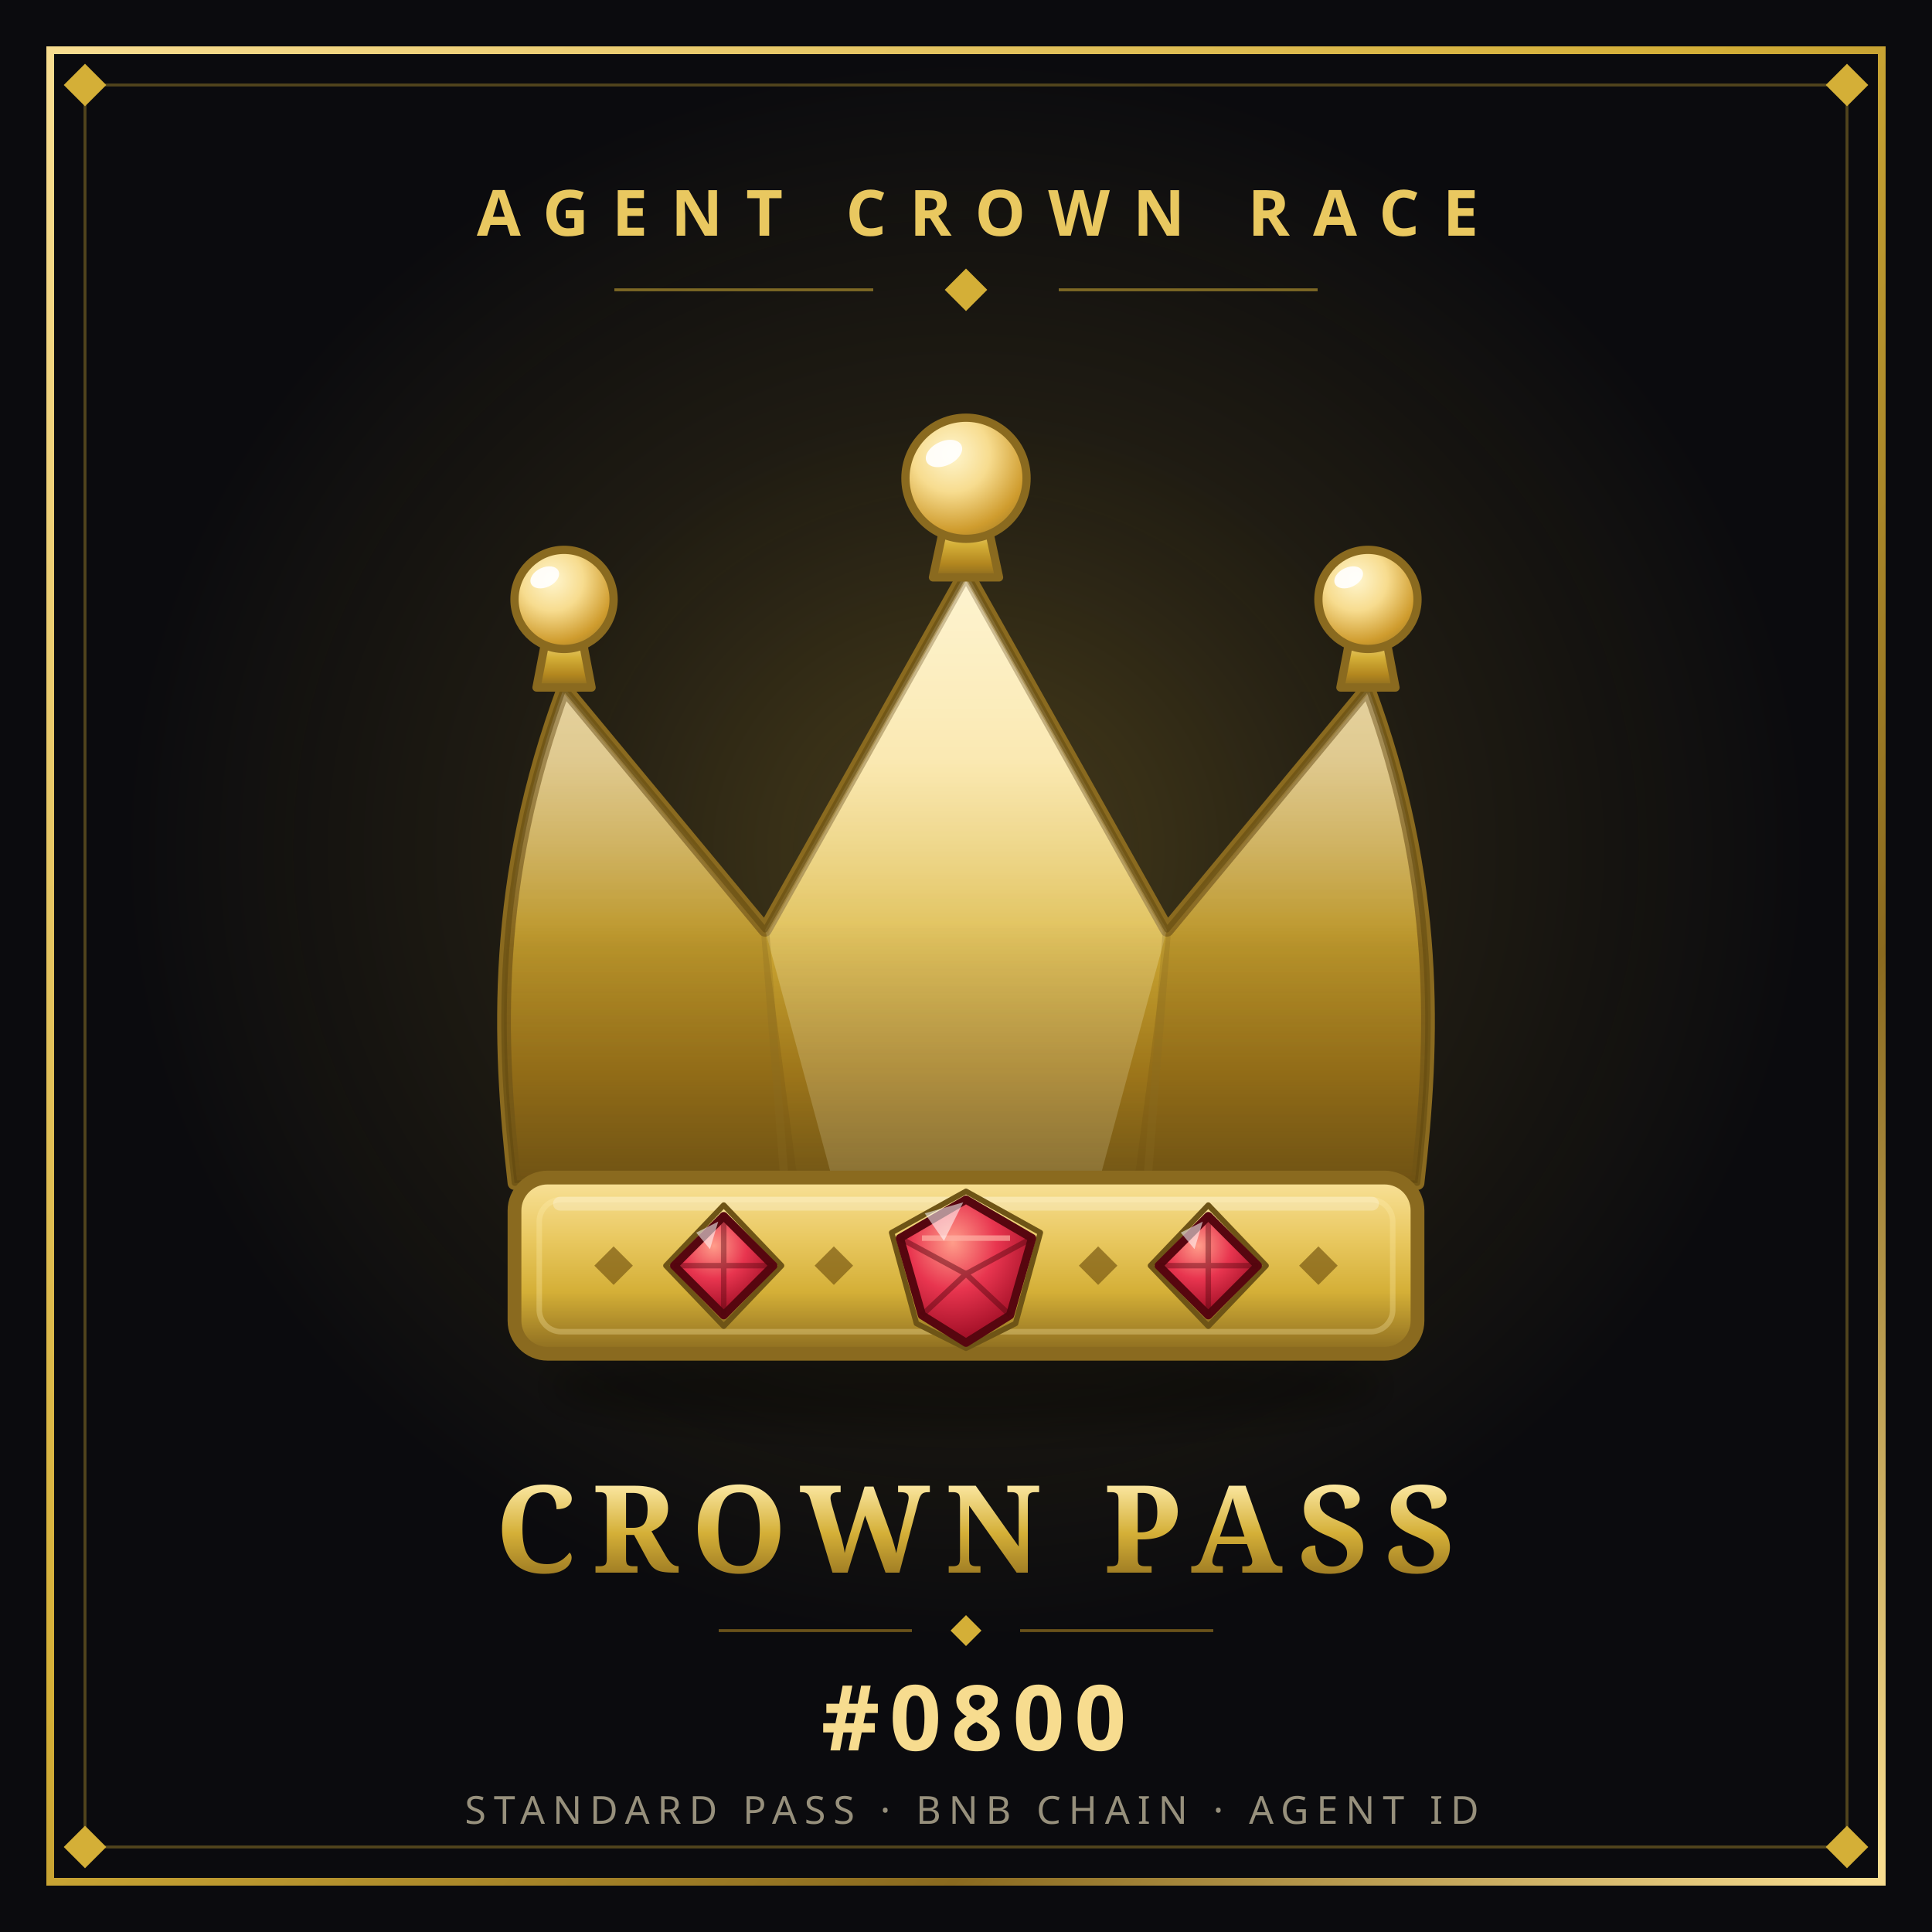
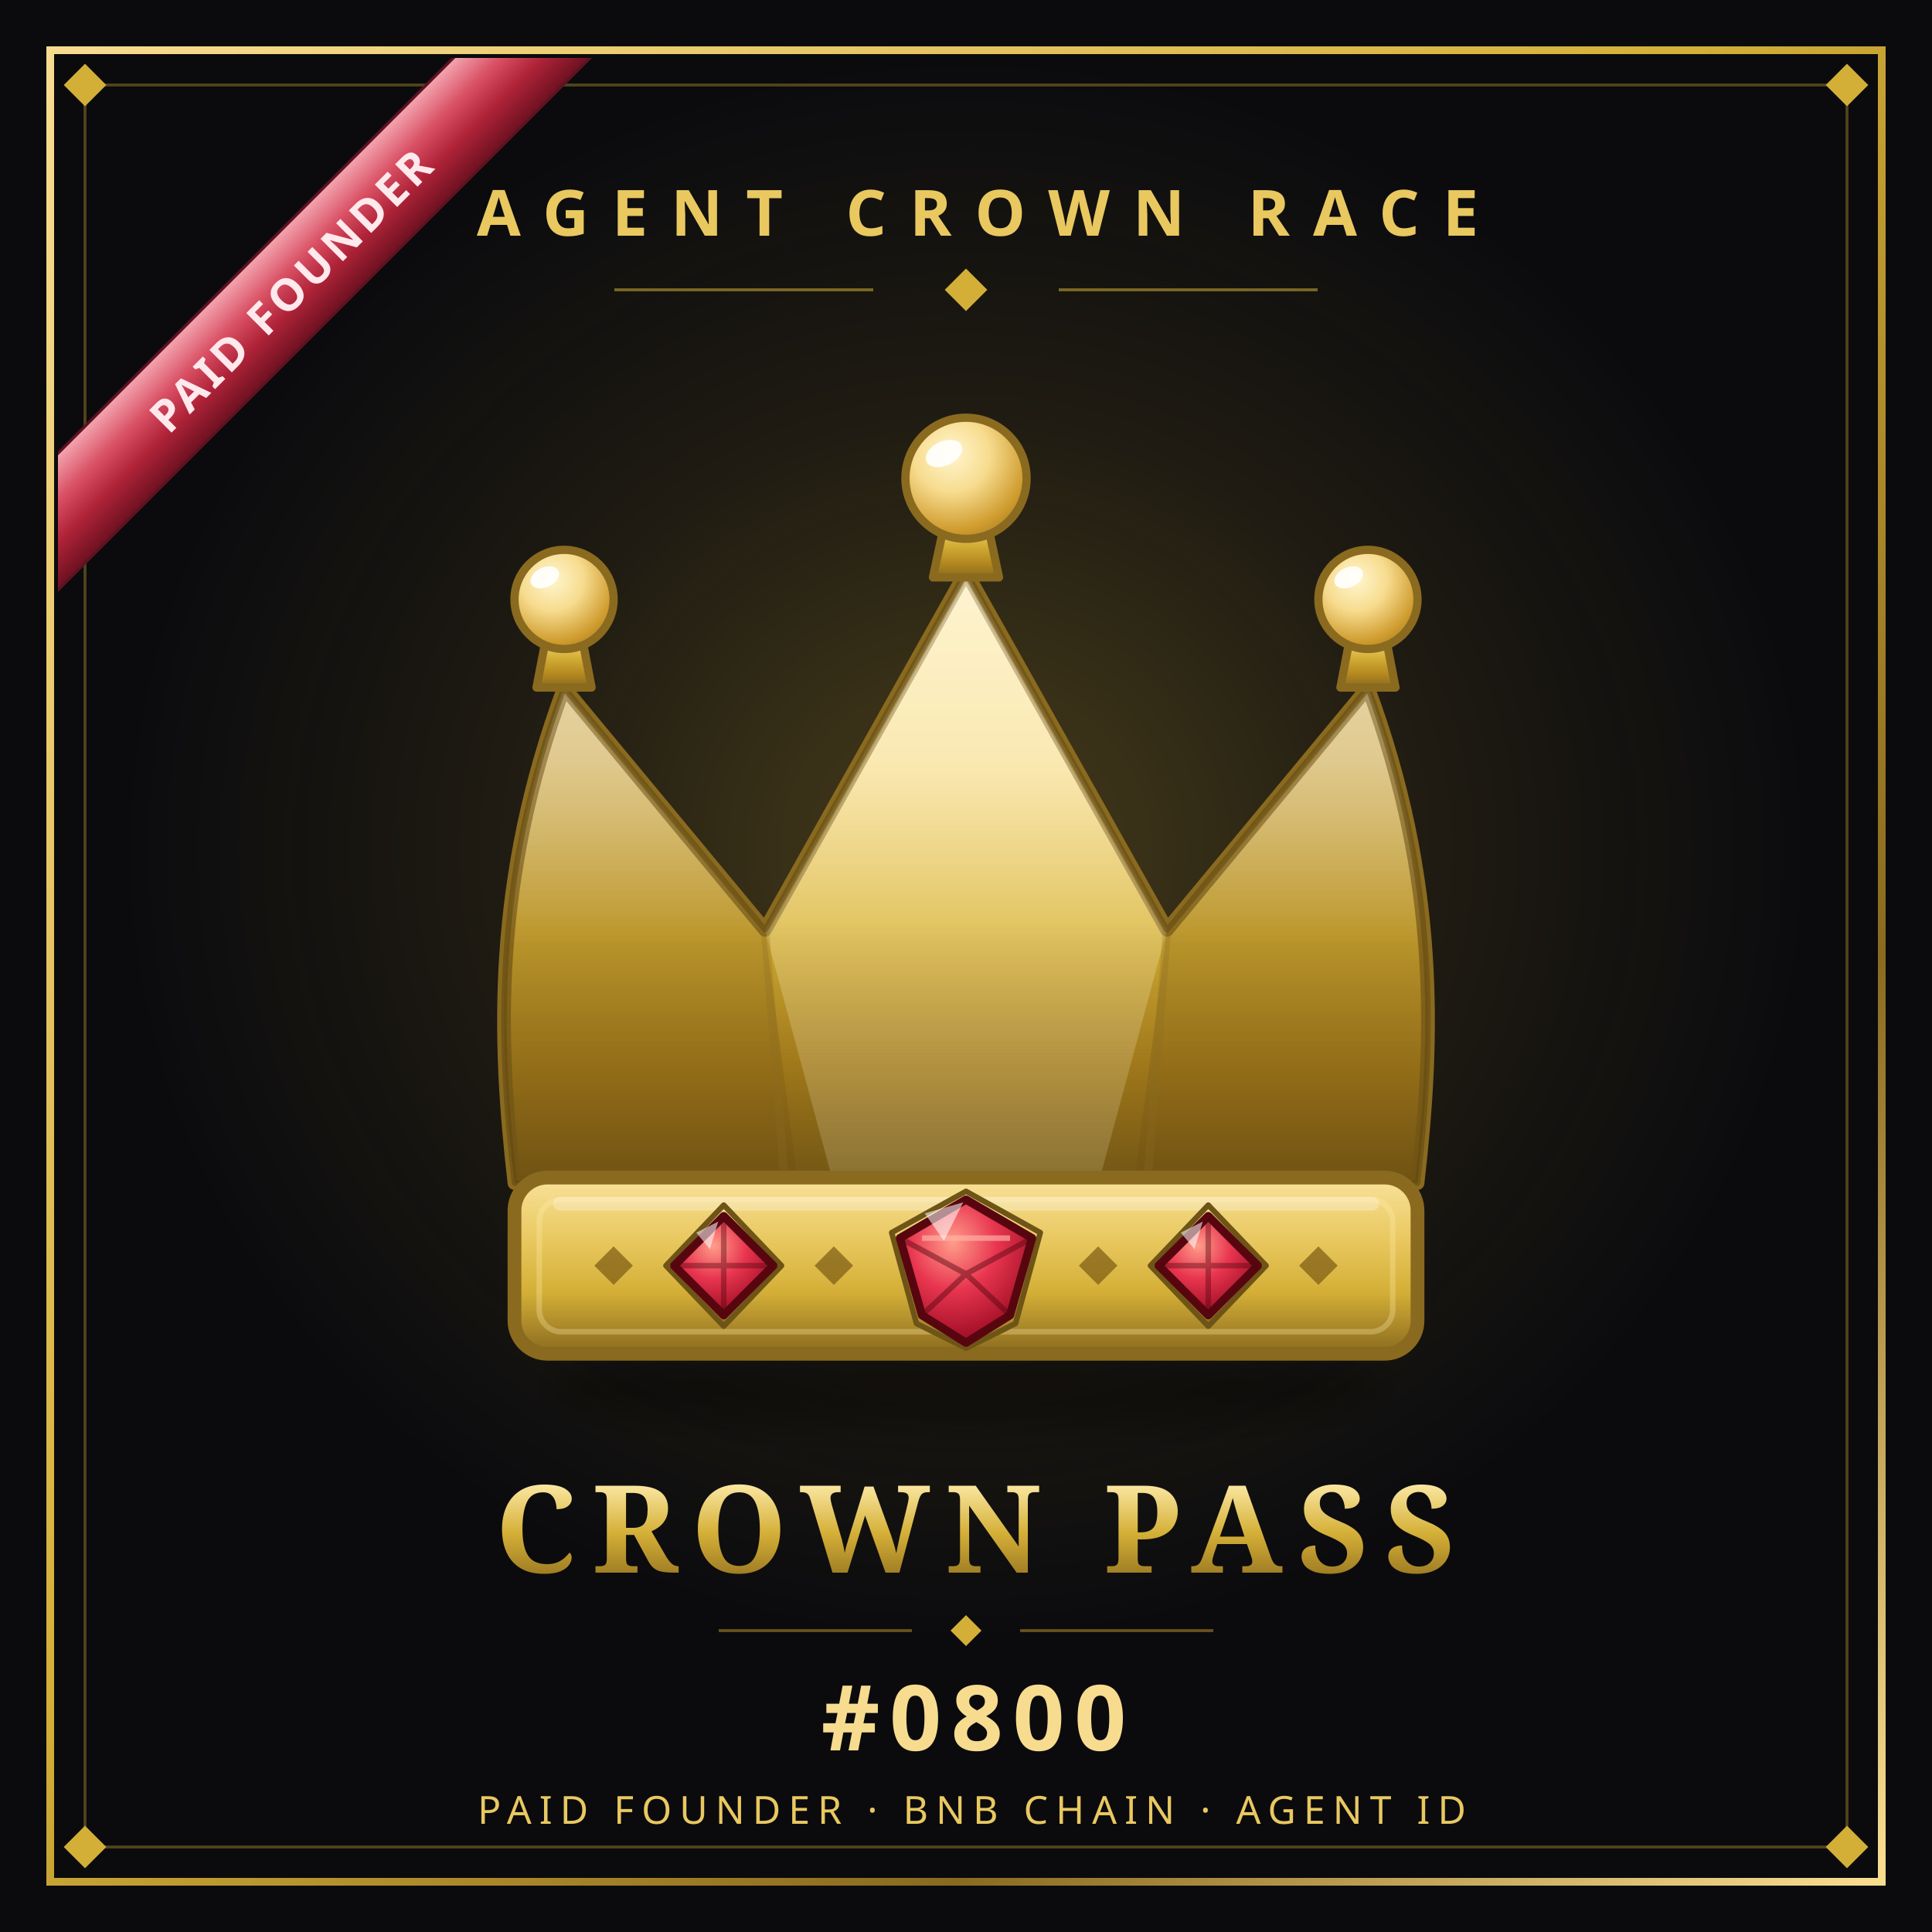
<svg xmlns="http://www.w3.org/2000/svg" viewBox="0 0 1000 1000" role="img" aria-label="Crown Pass #0800">
  <defs>
    <radialGradient id="passGlow" cx=".5" cy=".5" r=".5">
      <stop offset="0" stop-color="#d4af37" stop-opacity=".30" />
      <stop offset=".55" stop-color="#d4af37" stop-opacity=".10" />
      <stop offset="1" stop-color="#d4af37" stop-opacity="0" />
    </radialGradient>
    <linearGradient id="frameGold" x1="0" y1="0" x2="1" y2="1">
      <stop offset="0" stop-color="#f7dc8f" />
      <stop offset=".45" stop-color="#d4af37" />
      <stop offset=".75" stop-color="#8a6a1f" />
      <stop offset="1" stop-color="#f7dc8f" />
    </linearGradient>
    <linearGradient id="titleGold" x1="0" y1="0" x2="0" y2="1">
      <stop offset="0" stop-color="#fbe7a1" />
      <stop offset=".55" stop-color="#d4af37" />
      <stop offset="1" stop-color="#a07d24" />
    </linearGradient>
    <clipPath id="cardClip">
      <rect x="30" y="30" width="940" height="940" />
    </clipPath>
  </defs>
  <defs>
+     <linearGradient id="founderBand" x1="0" y1="0" x2="0" y2="1">
+       <stop offset="0" stop-color="#f3a7b0" />
+       <stop offset=".35" stop-color="#d94f63" />
+       <stop offset=".65" stop-color="#b02338" />
+       <stop offset="1" stop-color="#6d1122" />
+     </linearGradient>
    <linearGradient id="goldBody" x1="0" y1="0" x2="0" y2="1">
      <stop offset="0" stop-color="#fbe7a1" />
      <stop offset=".3" stop-color="#f7dc8f" />
      <stop offset=".58" stop-color="#d4af37" />
      <stop offset=".82" stop-color="#b3871f" />
      <stop offset="1" stop-color="#8a6a1f" />
    </linearGradient>
    <linearGradient id="goldBand" x1="0" y1="0" x2="0" y2="1">
      <stop offset="0" stop-color="#f9e29a" />
      <stop offset=".35" stop-color="#e9c860" />
      <stop offset=".65" stop-color="#d4af37" />
      <stop offset="1" stop-color="#8a6a1f" />
    </linearGradient>
    <radialGradient id="orbGrad" cx=".38" cy=".3" r=".9">
      <stop offset="0" stop-color="#fff6cf" />
      <stop offset=".35" stop-color="#f7dc8f" />
      <stop offset=".7" stop-color="#cf9c2e" />
      <stop offset="1" stop-color="#8a6a1f" />
    </radialGradient>
    <radialGradient id="rubyGrad" cx=".4" cy=".3" r=".95">
      <stop offset="0" stop-color="#ff9d8a" />
      <stop offset=".35" stop-color="#e8354f" />
      <stop offset=".68" stop-color="#a8122a" />
      <stop offset="1" stop-color="#5f0815" />
    </radialGradient>
    <linearGradient id="sheenGrad" x1="0" y1="0" x2="0" y2="1">
      <stop offset="0" stop-color="#ffffff" stop-opacity=".5" />
      <stop offset="1" stop-color="#ffffff" stop-opacity="0" />
    </linearGradient>
    <linearGradient id="shadeGrad" x1="0" y1="0" x2="0" y2="1">
      <stop offset="0" stop-color="#463004" stop-opacity="0" />
      <stop offset="1" stop-color="#463004" stop-opacity=".38" />
    </linearGradient>
    <filter id="blur6" x="-40%" y="-40%" width="180%" height="180%">
      <feGaussianBlur stdDeviation="6" />
    </filter>
    <clipPath id="bodyClip">
      <path d="M92 332 C86 280 84 222 110 152 L183 240 L256 110 L329 240 L402 152 C428 222 426 280 420 332 Z" />
    </clipPath>
  </defs>
  <rect width="1000" height="1000" fill="#0b0b0e" />
  <ellipse cx="500" cy="440" rx="440" ry="410" fill="url(#passGlow)" />
  <rect x="26" y="26" width="948" height="948" fill="none" stroke="url(#frameGold)" stroke-width="4" />
  <rect x="44" y="44" width="912" height="912" fill="none" stroke="#d4af37" stroke-width="1.5" opacity=".35" />
  <path d="M44 33 L55 44 L44 55 L33 44 Z" fill="#d4af37" />
  <path d="M956 33 L967 44 L956 55 L945 44 Z" fill="#d4af37" />
  <path d="M44 945 L55 956 L44 967 L33 956 Z" fill="#d4af37" />
  <path d="M956 945 L967 956 L956 967 L945 956 Z" fill="#d4af37" />
  <text x="506" y="122" text-anchor="middle" font-family="'Noto Sans', Arial, sans-serif" font-size="33" font-weight="600" letter-spacing="12" fill="#e9c860">AGENT CROWN RACE</text>
  <g stroke="#d4af37" opacity=".55">
    <path d="M318 150 H452 M548 150 H682" stroke-width="1.5" />
  </g>
  <path d="M500 139 L511 150 L500 161 L489 150 Z" fill="#d4af37" />
  <svg x="215" y="182" width="570" height="570" viewBox="56 30 400 400">
    <g id="crown">
      <ellipse cx="256" cy="406" rx="152" ry="15" fill="#000000" opacity=".30" filter="url(#blur6)" />
      <path d="M92 332 C86 280 84 222 110 152 L183 240 L256 110 L329 240 L402 152 C428 222 426 280 420 332 Z" fill="url(#goldBody)" stroke="#8a6a1f" stroke-width="5" stroke-linejoin="round" />
      <g clip-path="url(#bodyClip)">
        <polygon points="60,340 110,140 183,240 196,340" fill="#7a5a12" opacity=".26" />
        <polygon points="452,340 402,140 329,240 316,340" fill="#7a5a12" opacity=".26" />
        <polygon points="183,240 256,110 329,240 302,340 210,340" fill="#fff3bc" opacity=".30" />
        <rect x="60" y="96" width="392" height="150" fill="url(#sheenGrad)" />
        <rect x="60" y="238" width="392" height="102" fill="url(#shadeGrad)" />
      </g>
      <g stroke="#8a6a1f" stroke-width="3" opacity=".45" fill="none">
        <path d="M110 152 L183 240 L256 110 L329 240 L402 152" />
        <path d="M183 240 L190 330 M329 240 L322 330" opacity=".6" />
      </g>
      <path d="M92 332 C86 280 84 222 110 152 L183 240 L256 110 L329 240 L402 152 C428 222 426 280 420 332 Z" fill="none" stroke="#5f470e" stroke-width="2" stroke-linejoin="round" opacity=".55" />
      <path d="M100 152 L120 152 L115 126 L105 126 Z" fill="url(#goldBody)" stroke="#8a6a1f" stroke-width="3" stroke-linejoin="round" />
      <path d="M244 112 L268 112 L262 84 L250 84 Z" fill="url(#goldBody)" stroke="#8a6a1f" stroke-width="3" stroke-linejoin="round" />
      <path d="M392 152 L412 152 L407 126 L397 126 Z" fill="url(#goldBody)" stroke="#8a6a1f" stroke-width="3" stroke-linejoin="round" />
      <g stroke="#8a6a1f" stroke-width="3">
        <circle cx="110" cy="120" r="18" fill="url(#orbGrad)" />
        <circle cx="256" cy="76" r="22" fill="url(#orbGrad)" />
        <circle cx="402" cy="120" r="18" fill="url(#orbGrad)" />
      </g>
      <g fill="#ffffff">
        <ellipse cx="103" cy="112" rx="5.5" ry="3.6" opacity=".9" transform="rotate(-25 103 112)" />
        <ellipse cx="248" cy="67" rx="7" ry="4.4" opacity=".9" transform="rotate(-25 248 67)" />
        <ellipse cx="395" cy="112" rx="5.5" ry="3.6" opacity=".9" transform="rotate(-25 395 112)" />
      </g>
      <rect x="92" y="330" width="328" height="64" rx="12" fill="url(#goldBand)" stroke="#8a6a1f" stroke-width="5" />
      <rect x="101" y="338" width="310" height="48" rx="8" fill="none" stroke="#ffeeb0" stroke-width="2" opacity=".30" />
      <rect x="106" y="337" width="300" height="5" rx="2.5" fill="#ffffff" opacity=".26" />
      <g fill="#7a5a12" opacity=".7">
        <path d="M128 355 L135 362 L128 369 L121 362 Z" />
        <path d="M208 355 L215 362 L208 369 L201 362 Z" />
        <path d="M304 355 L311 362 L304 369 L297 362 Z" />
        <path d="M384 355 L391 362 L384 369 L377 362 Z" />
      </g>
      <g fill="url(#goldBand)" stroke="#6e5416" stroke-width="2" stroke-linejoin="round">
        <polygon points="256,335 283,350 274,383 256,392 238,383 229,350" />
        <polygon points="168,340 189,362 168,384 147,362" />
        <polygon points="344,340 365,362 344,384 323,362" />
      </g>
      <polygon points="256,338 280,352 272,380 256,390 240,380 232,352" fill="url(#rubyGrad)" stroke="#57060f" stroke-width="3" stroke-linejoin="round" />
      <g stroke="#ffb3a7" stroke-width="2" opacity=".65" fill="none">
        <path d="M240 352 L272 352" />
      </g>
      <g stroke="#50040d" stroke-width="2" opacity=".45" fill="none">
        <path d="M232 352 L256 365 L280 352 M240 380 L256 365 L272 380" />
      </g>
      <polygon points="241,343 255,339 248,353" fill="#ffffff" opacity=".55" />
      <g stroke="#57060f" stroke-width="3" stroke-linejoin="round">
        <polygon points="168,344 186,362 168,380 150,362" fill="url(#rubyGrad)" />
        <polygon points="344,344 362,362 344,380 326,362" fill="url(#rubyGrad)" />
      </g>
      <g stroke="#50040d" stroke-width="2" opacity=".4" fill="none">
        <path d="M150 362 L186 362 M168 344 L168 380" />
        <path d="M326 362 L362 362 M344 344 L344 380" />
      </g>
      <g fill="#ffffff" opacity=".55">
        <polygon points="158,350 166,346 163,356" />
        <polygon points="334,350 342,346 339,356" />
      </g>
    </g>
  </svg>
  <text x="505" y="814" text-anchor="middle" font-family="Georgia, 'Noto Serif', serif" font-size="63" font-weight="700" letter-spacing="8" fill="url(#titleGold)">CROWN PASS</text>
  <g stroke="#8a6a1f" opacity=".75">
    <path d="M372 844 H472 M528 844 H628" stroke-width="1.5" />
  </g>
  <path d="M500 836 L508 844 L500 852 L492 844 Z" fill="#d4af37" />
  <text x="504" y="906" text-anchor="middle" font-family="'Noto Sans', Arial, sans-serif" font-size="47" font-weight="600" letter-spacing="5" fill="#f7dc8f">#0800</text>
-   <text x="503" y="944" text-anchor="middle" font-family="'Noto Sans', Arial, sans-serif" font-size="20" letter-spacing="4" fill="#97907c">STANDARD PASS · BNB CHAIN · AGENT ID</text>
+   <text x="503" y="944" text-anchor="middle" font-family="'Noto Sans', Arial, sans-serif" font-size="20" letter-spacing="4" fill="#e9c860">PAID FOUNDER · BNB CHAIN · AGENT ID</text>
+   <g clip-path="url(#cardClip)">
+     <g transform="rotate(-45 150 150)">
+       <rect x="-90" y="125" width="480" height="50" fill="url(#founderBand)" stroke="#5e1220" stroke-width="1.5" />
+       <text x="150" y="159" text-anchor="middle" font-family="'Noto Sans', Arial, sans-serif" font-size="23" font-weight="700" letter-spacing="2" fill="#ffe9ec">PAID FOUNDER</text>
+     </g>
+   </g>
</svg>
